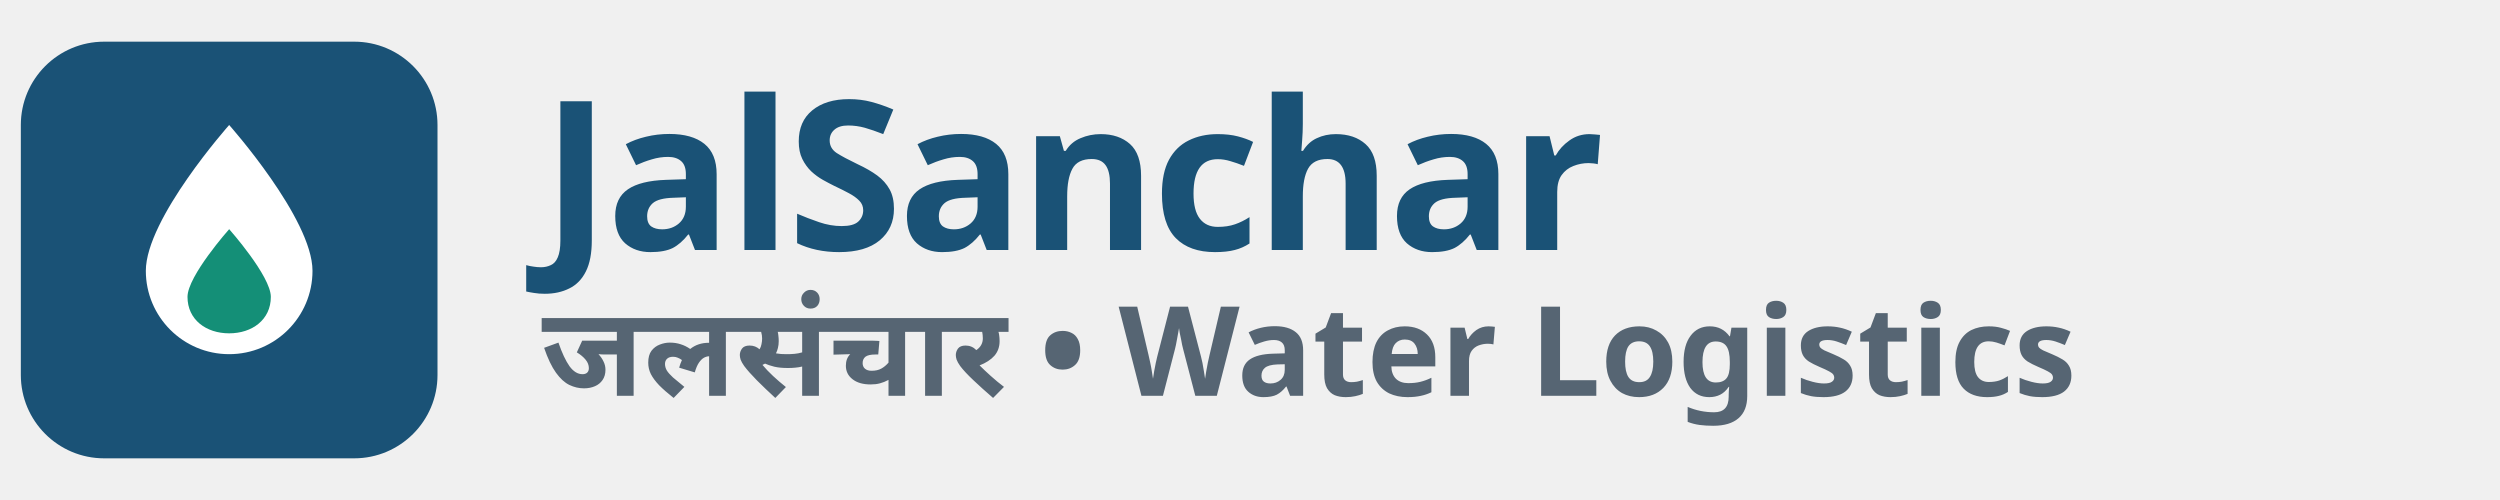
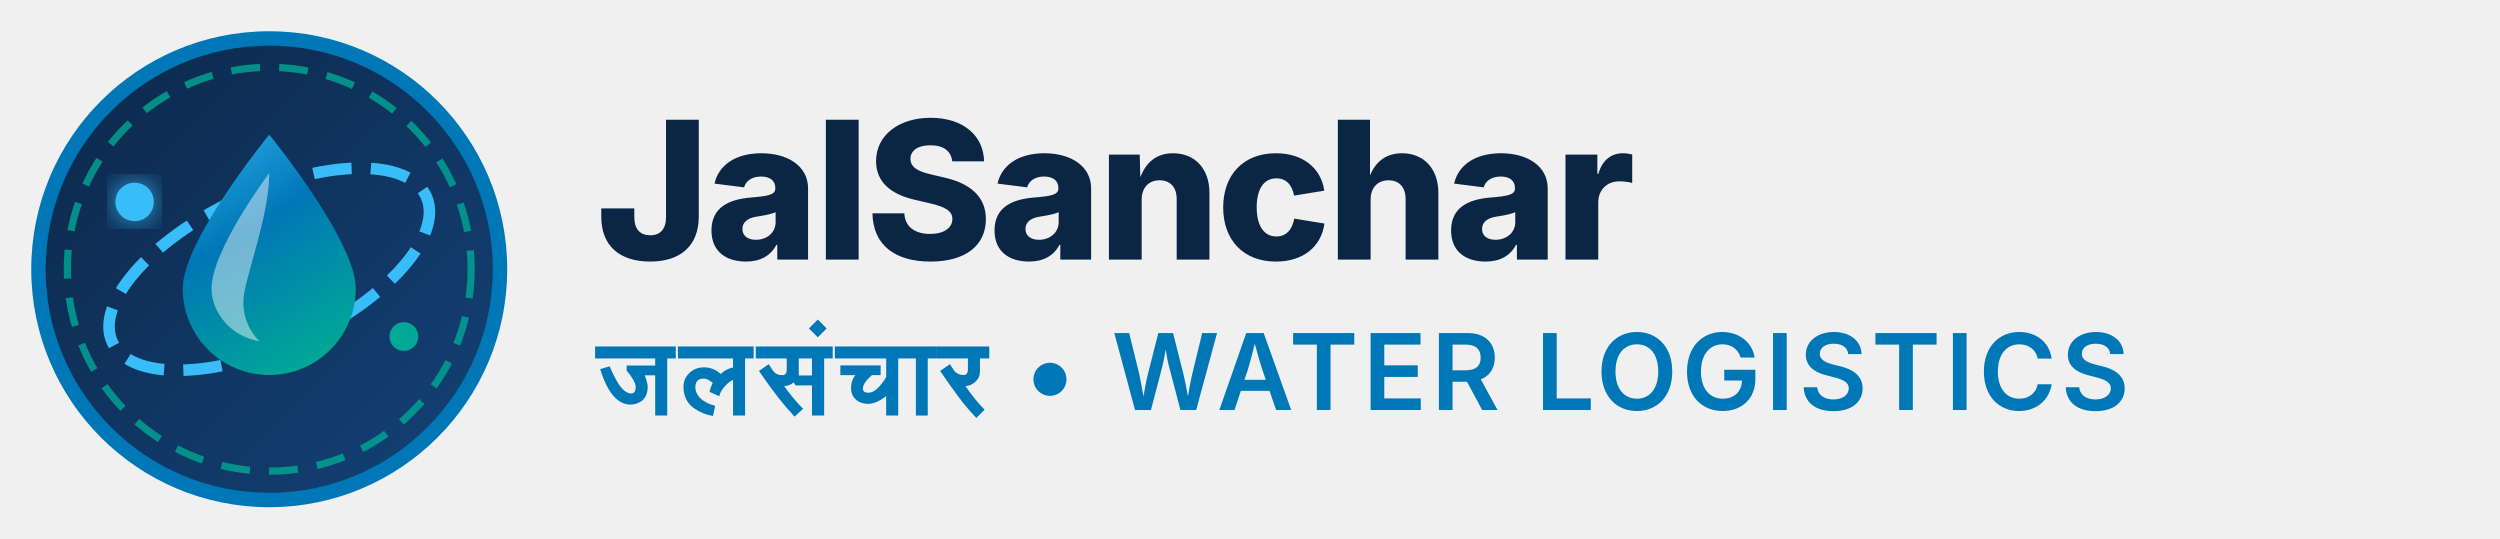
- <svg xmlns="http://www.w3.org/2000/svg" width="240" height="48" viewBox="0 0 240 48" fill="none">
-   <rect x="2" y="4" width="40" height="40" rx="8" fill="#1A5276" />
-   <path d="M22 12C22 12 14 21 14 26C14 30.418 17.582 34 22 34C26.418 34 30 30.418 30 26C30 21 22 12 22 12Z" fill="#FFFFFF" />
-   <path d="M22 22C22 22 18 26.5 18 28.5C18 30.7 19.8 32 22 32C24.2 32 26 30.7 26 28.5C26 26.5 22 22 22 22Z" fill="#148F77" />
-   <text x="52" y="24" font-family="'Outfit', sans-serif" font-weight="700" font-size="20" fill="#1A5276" letter-spacing="-0.02em">JalSanchar</text>
-   <text x="52" y="38" font-family="'Noto Sans Devanagari', sans-serif" font-weight="600" font-size="12" fill="#566573">जलसंचार • Water Logistics</text>
+ <svg xmlns="http://www.w3.org/2000/svg" width="260" height="56" viewBox="0 0 260 56" fill="none">
+   <defs>
+     <linearGradient id="crestGrad" x1="0" y1="0" x2="48" y2="48" gradientUnits="userSpaceOnUse">
+       <stop offset="0%" stop-color="#0B2545" />
+       <stop offset="100%" stop-color="#134074" />
+     </linearGradient>
+     <linearGradient id="dropGrad" x1="16" y1="12" x2="32" y2="38" gradientUnits="userSpaceOnUse">
+       <stop offset="0%" stop-color="#38BDF8" />
+       <stop offset="50%" stop-color="#0077B6" />
+       <stop offset="100%" stop-color="#00A896" />
+     </linearGradient>
+     <filter id="glow" x="-20%" y="-20%" width="140%" height="140%">
+       <feGaussianBlur stdDeviation="1.5" result="blur" />
+       <feComposite in="SourceGraphic" in2="blur" operator="over" />
+     </filter>
+   </defs>
+   <circle cx="28" cy="28" r="24" fill="url(#crestGrad)" stroke="#0077B6" stroke-width="1.5" />
+   <circle cx="28" cy="28" r="21" stroke="#00A896" stroke-width="0.75" stroke-dasharray="3 2" opacity="0.8" />
+   <ellipse cx="28" cy="28" rx="18" ry="8" stroke="#38BDF8" stroke-width="1.2" transform="rotate(-25 28 28)" stroke-dasharray="4 2" />
+   <circle cx="14" cy="21" r="2" fill="#38BDF8" filter="url(#glow)" />
+   <circle cx="42" cy="35" r="1.5" fill="#00A896" />
+   <path d="M28 14 C28 14 19 25 19 30 C19 34.97 23.03 39 28 39 C32.97 39 37 34.97 37 30 C37 25 28 14 28 14 Z" fill="url(#dropGrad)" />
+   <path d="M28 18 C28 18 22 26 22 30 C22 32.5 24 35 27 35.5 C25.5 34 25 32 25.5 30 C26 27.5 28 22 28 18 Z" fill="#FFFFFF" opacity="0.45" />
+   <text x="62" y="27" font-family="'Plus Jakarta Sans', 'Inter', sans-serif" font-weight="800" font-size="20" fill="#0B2545" letter-spacing="-0.02em">JalSanchar</text>
+   <text x="62" y="43" font-family="'Inter', sans-serif" font-weight="600" font-size="11" fill="#0077B6" letter-spacing="0.04em">जलसंचार • WATER LOGISTICS</text>
</svg>
